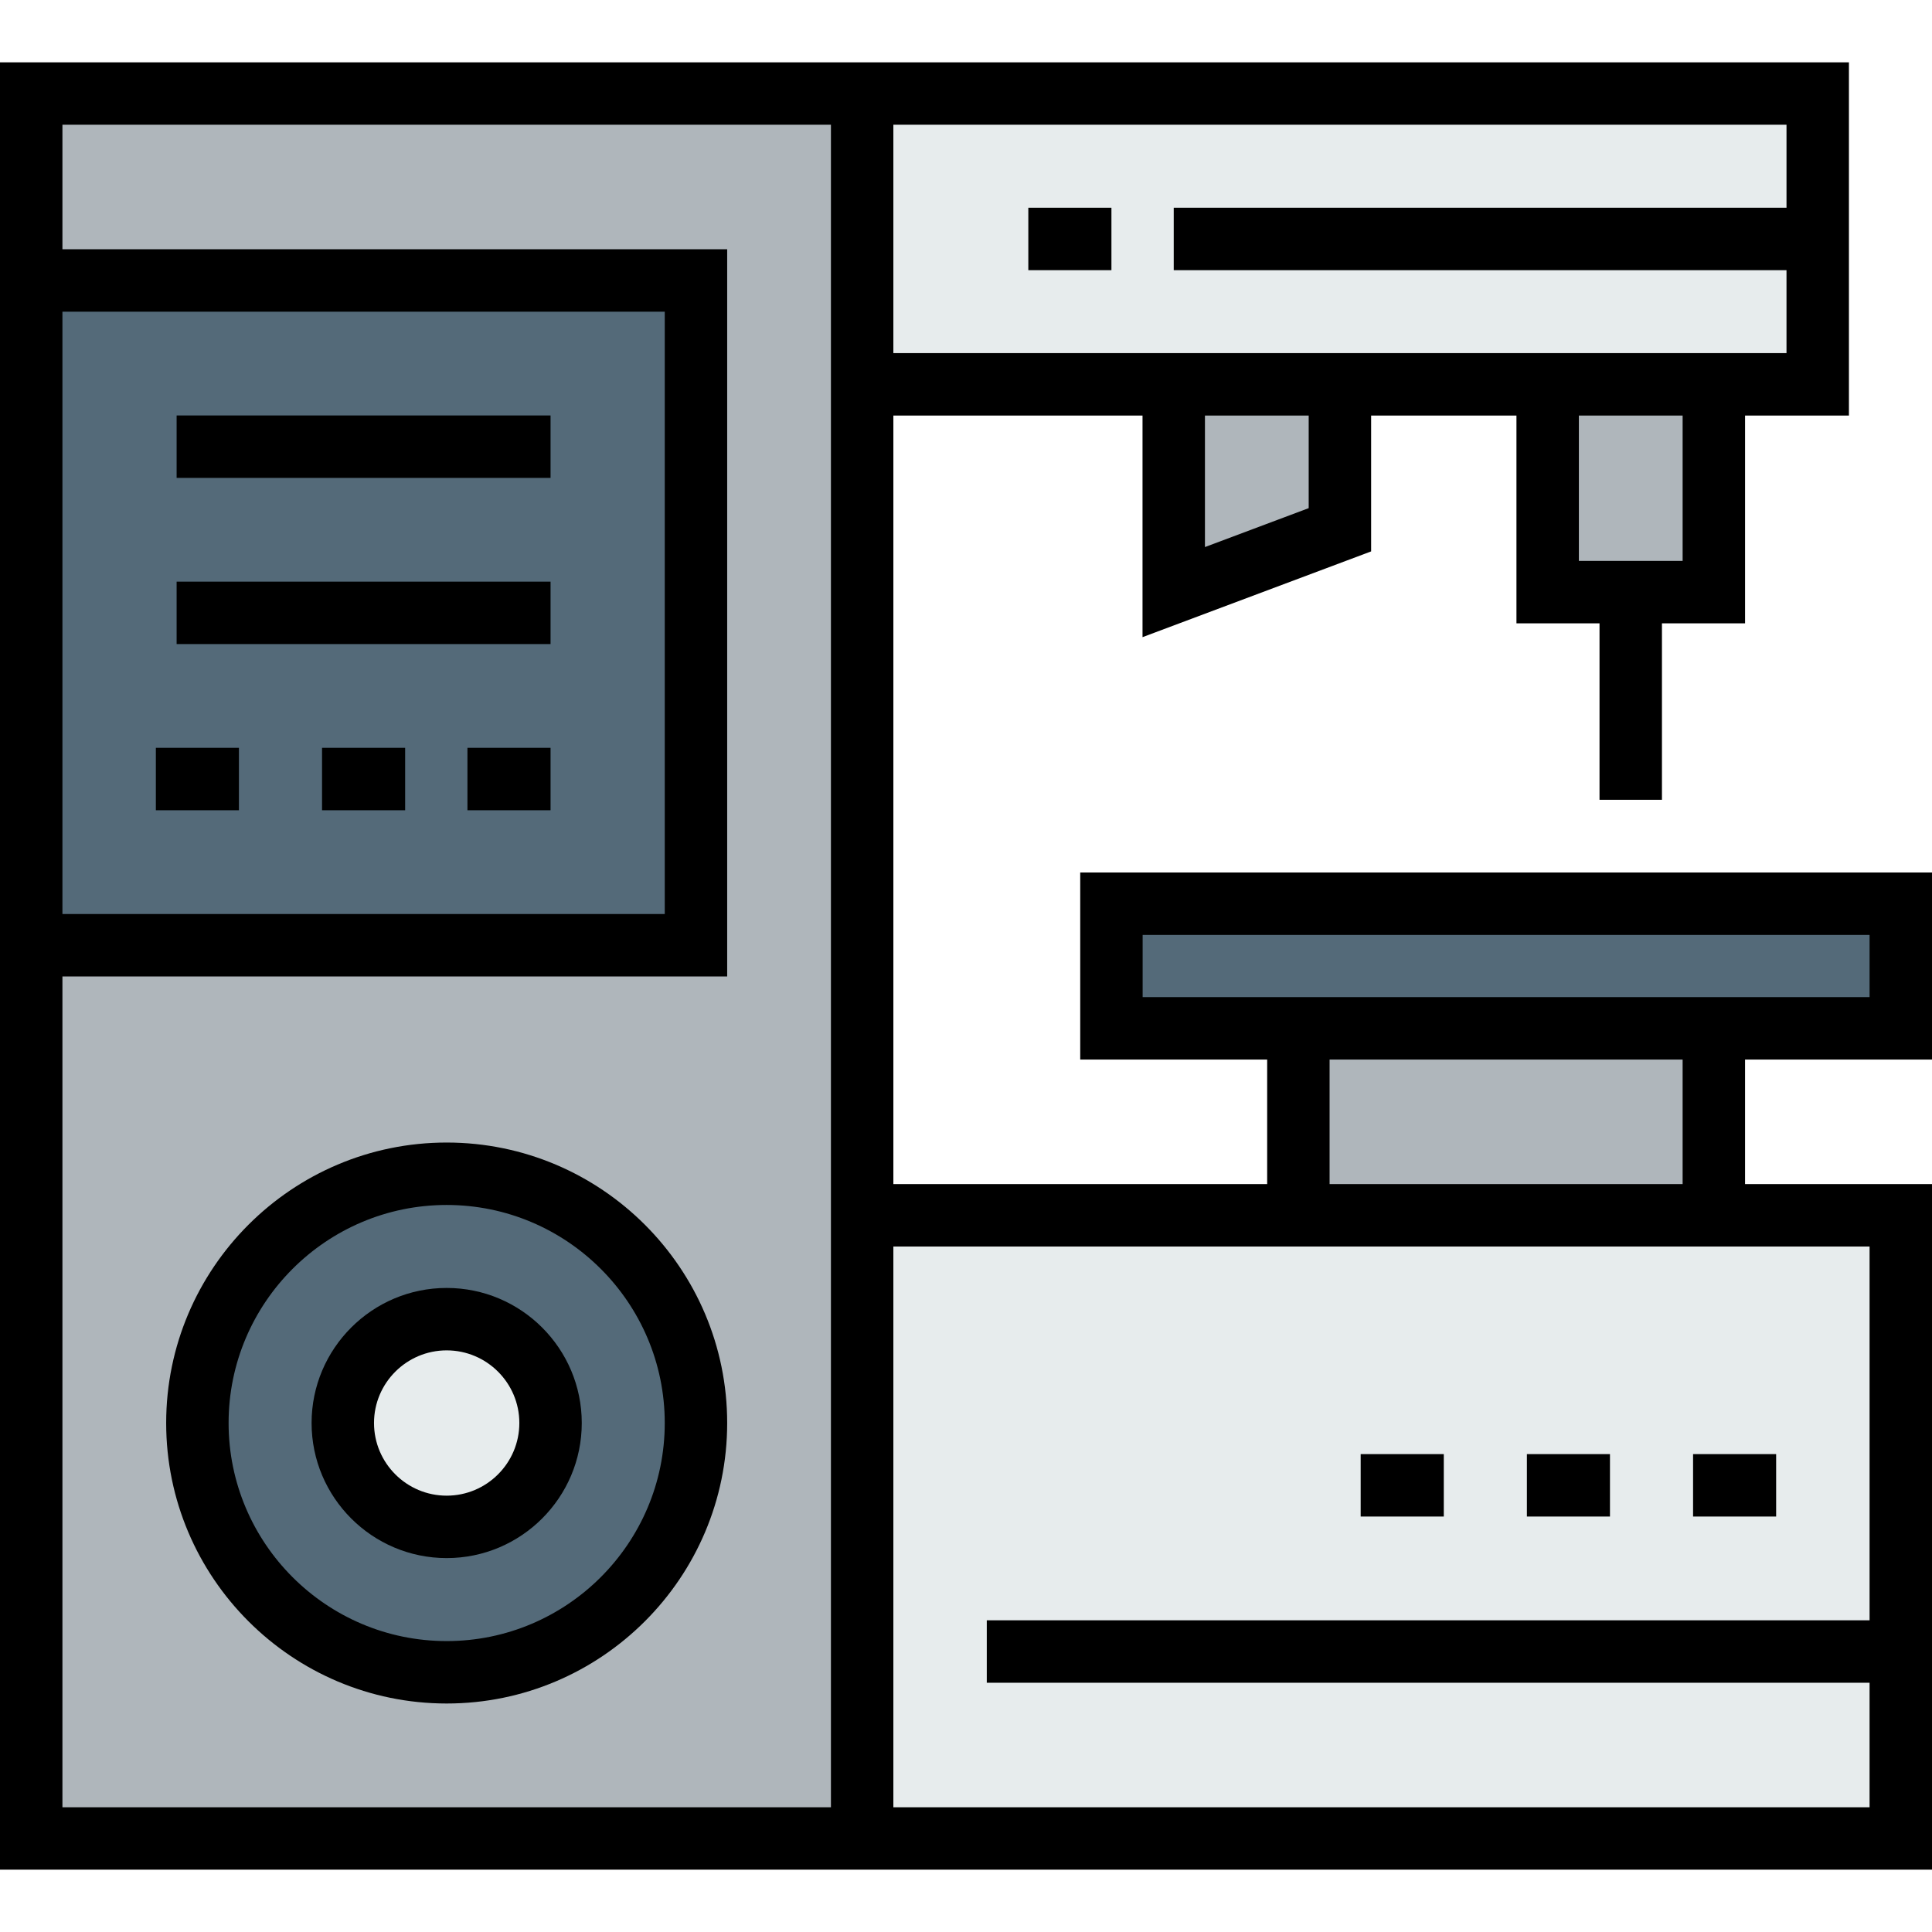
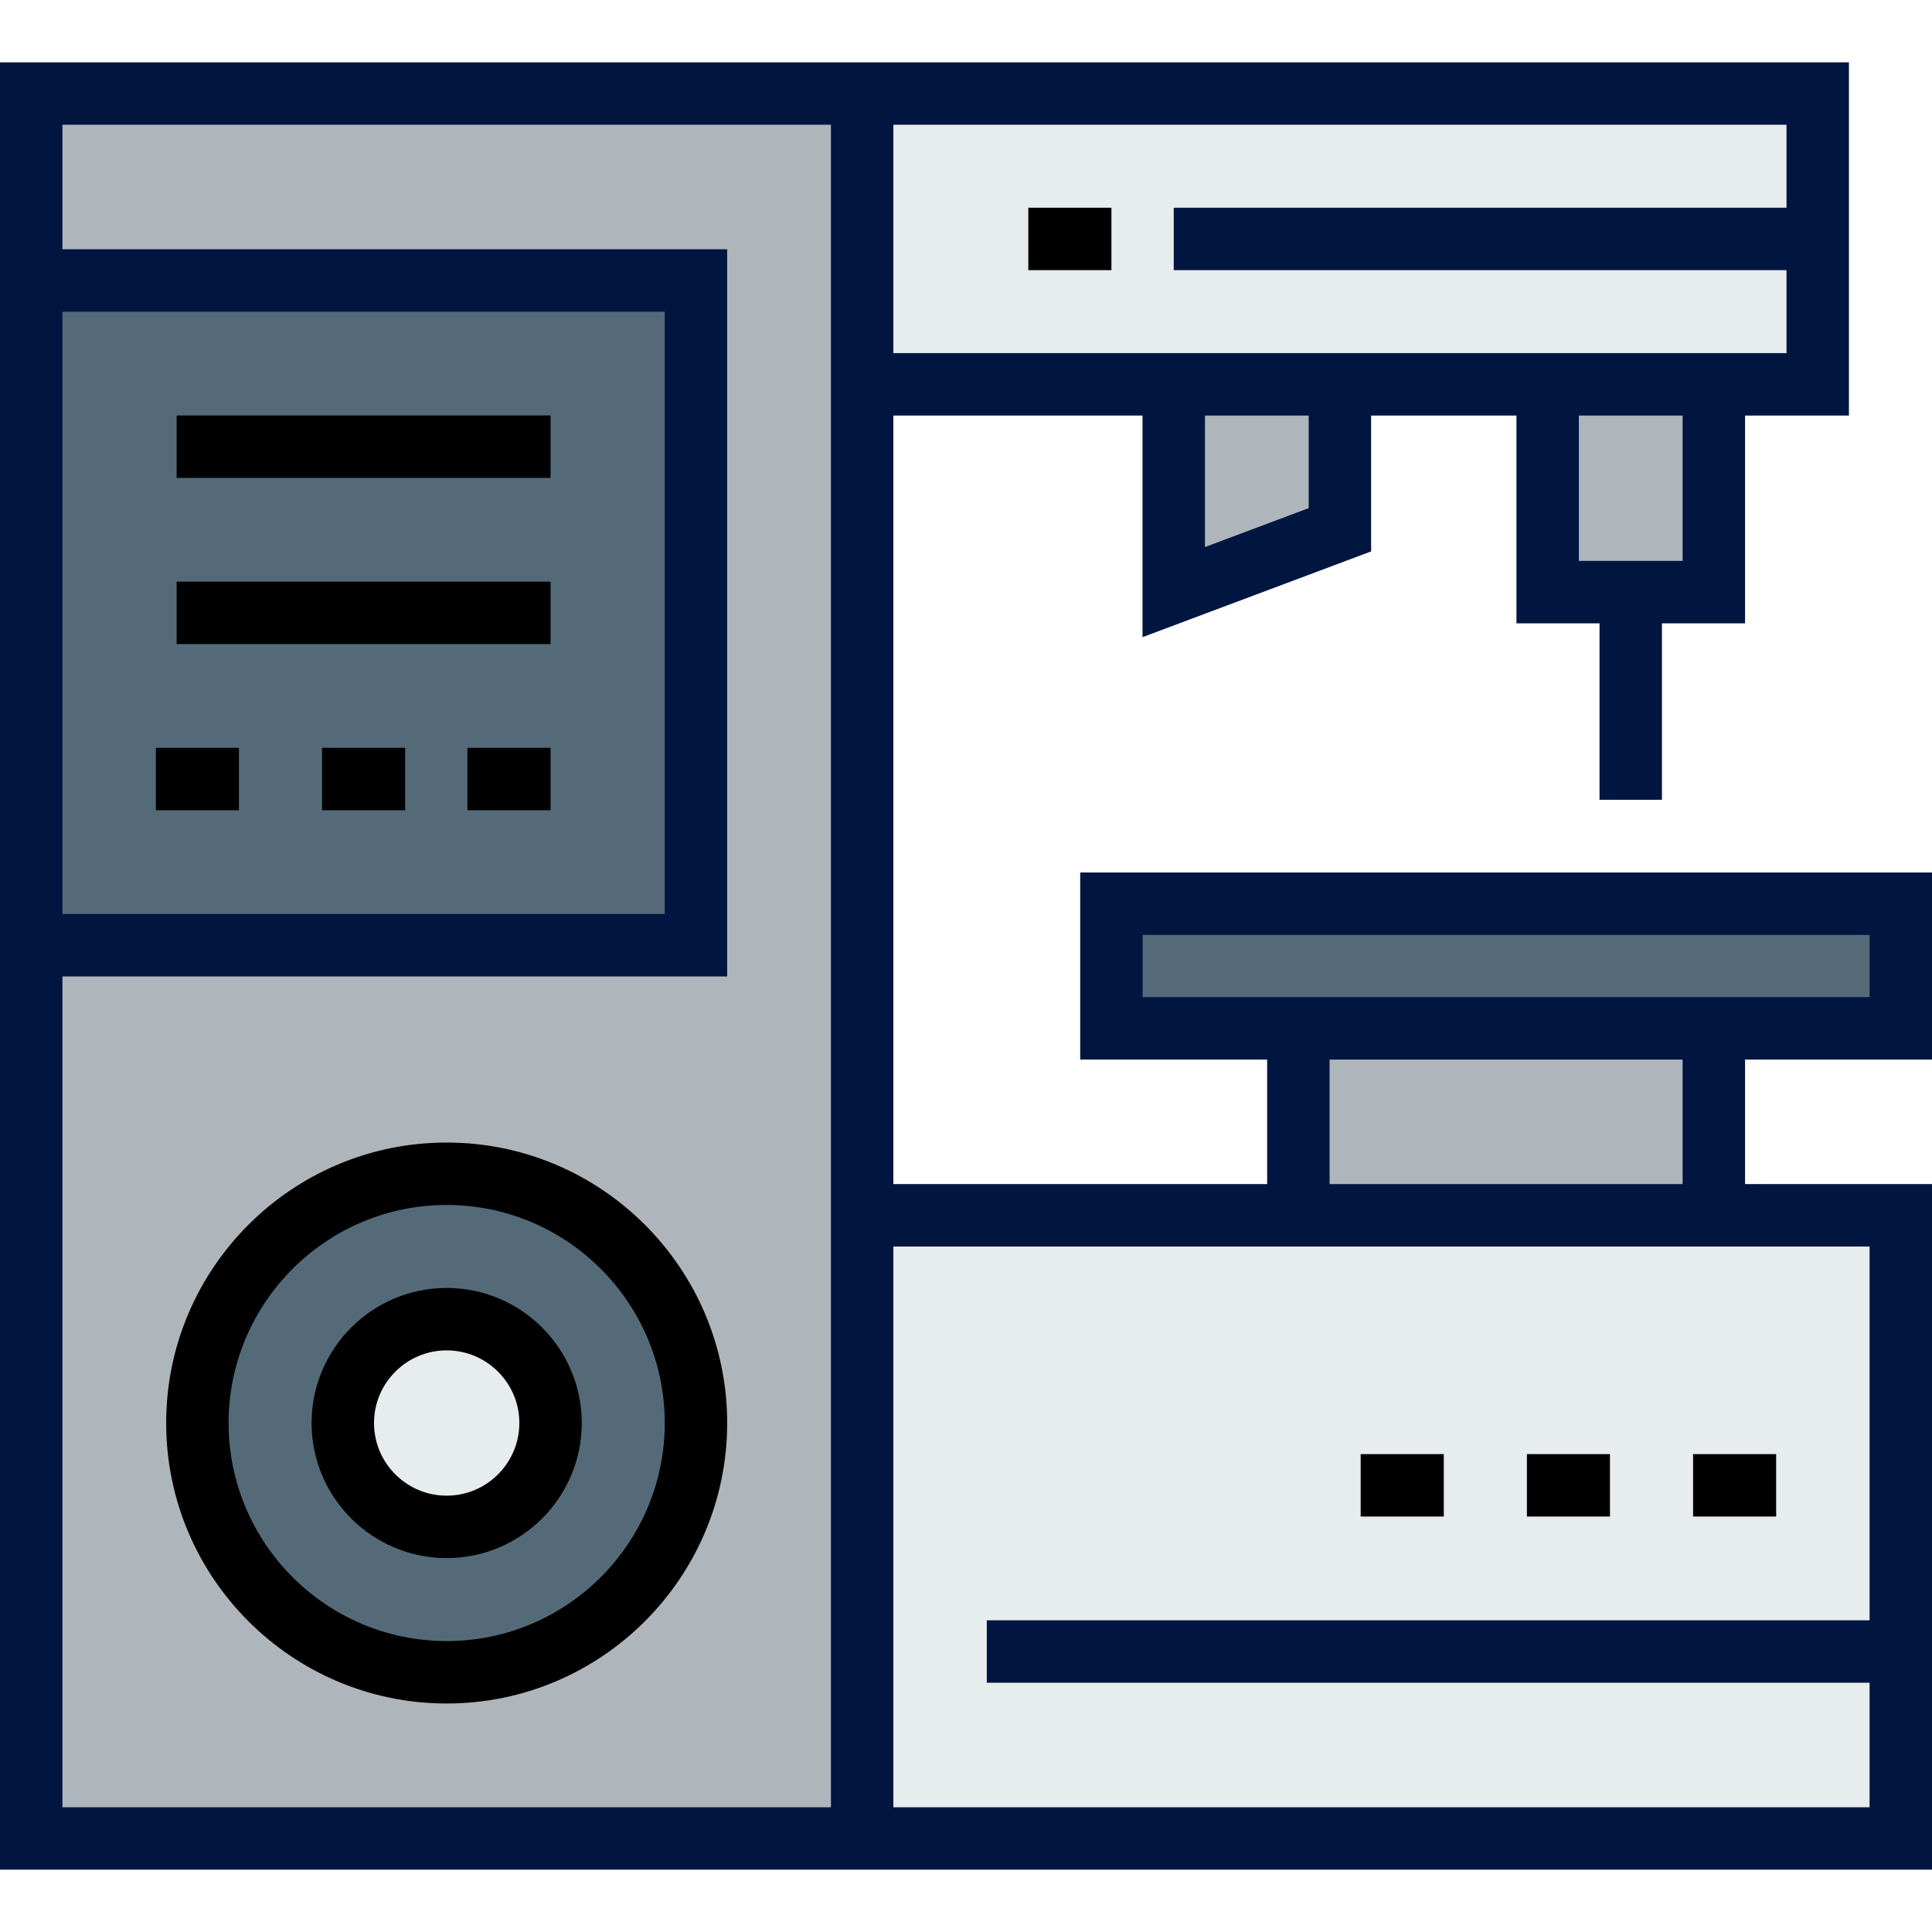
<svg xmlns="http://www.w3.org/2000/svg" version="1.1" id="Layer_1" x="0px" y="0px" viewBox="0 0 512 512" style="enable-background:new 0 0 512 512;" xml:space="preserve">
  <g>
    <rect x="410.147" y="101.864" style="fill:#AFB6BB;" width="44.039" height="55.057" />
    <polygon style="fill:#AFB6BB;" points="355.09,101.858 355.09,140.394 311.051,156.915 311.051,101.858  " />
    <rect x="344.083" y="272.516" style="fill:#AFB6BB;" width="110.103" height="49.542" />
  </g>
  <polygon style="fill:#E7ECED;" points="503.728,487.212 228.477,487.212 228.477,322.064 344.083,322.064 454.186,322.064   503.728,322.064 " />
  <polygon style="fill:#546A79;" points="503.728,239.49 503.728,272.521 454.186,272.521 344.083,272.521 294.541,272.521   294.541,239.49 " />
  <g>
    <polygon style="fill:#E7ECED;" points="481.714,101.858 454.186,101.858 410.147,101.858 355.09,101.858 311.051,101.858    228.477,101.858 228.477,24.788 481.714,24.788  " />
    <path style="fill:#E7ECED;" d="M118.374,349.592c15.198,0,27.528,12.319,27.528,27.517c0,15.209-12.33,27.528-27.528,27.528   s-27.528-12.319-27.528-27.528C90.846,361.912,103.176,349.592,118.374,349.592z" />
  </g>
  <g>
    <path style="fill:#546A79;" d="M118.374,311.057c36.484,0,66.064,29.569,66.064,66.053s-29.58,66.064-66.064,66.064   s-66.064-29.58-66.064-66.064S81.89,311.057,118.374,311.057z M145.903,377.11c0-15.198-12.33-27.517-27.528-27.517   s-27.528,12.319-27.528,27.517c0,15.209,12.33,27.528,27.528,27.528S145.903,392.319,145.903,377.11z" />
    <rect x="8.272" y="74.325" style="fill:#546A79;" width="176.166" height="176.166" />
  </g>
  <path style="fill:#AFB6BB;" d="M228.477,322.064v165.148H8.272V250.497h176.166V74.33H8.272V24.788h220.205v77.071V322.064z   M184.438,377.11c0-36.484-29.58-66.053-66.064-66.053s-66.064,29.569-66.064,66.053s29.58,66.064,66.064,66.064  S184.438,413.594,184.438,377.11z" />
-   <path d="M118.374,302.785c-40.989,0-74.336,33.342-74.336,74.326c0,40.988,33.346,74.335,74.336,74.335s74.336-33.346,74.336-74.334  C192.71,336.127,159.364,302.785,118.374,302.785z M118.374,434.902c-31.867,0-57.792-25.925-57.792-57.791  c0-31.862,25.926-57.782,57.792-57.782s57.792,25.92,57.792,57.782C176.166,408.977,150.242,434.902,118.374,434.902z" />
-   <path d="M118.374,341.32c-19.74,0-35.8,16.055-35.8,35.789c0,19.74,16.06,35.8,35.8,35.8s35.8-16.06,35.8-35.8  C154.175,357.375,138.115,341.32,118.374,341.32z M118.374,396.366c-10.619,0-19.257-8.638-19.257-19.257  c0-10.612,8.638-19.246,19.257-19.246s19.257,8.634,19.257,19.246C137.631,387.728,128.993,396.366,118.374,396.366z" />
-   <rect x="46.807" y="110.103" width="99.096" height="16.544" />
-   <rect x="46.807" y="154.142" width="99.096" height="16.544" />
-   <rect x="123.878" y="198.18" width="22.025" height="16.544" />
-   <rect x="85.343" y="198.18" width="22.025" height="16.544" />
-   <rect x="41.304" y="198.18" width="22.014" height="16.544" />
-   <path d="M512,280.793v-49.575H286.269v49.575h49.543v32.999H236.75V110.13h66.031v58.723l60.582-22.726V110.13h38.513v55.057h22.014  v46.774h16.544v-46.774h22.025V110.13h27.528V16.516H0v478.968h512V313.792h-49.542v-32.999H512L512,280.793z M302.813,247.761  h192.644v16.488H302.813V247.761z M346.818,134.662l-27.495,10.315V110.13h27.495V134.662z M445.914,148.644h-27.495V110.13h27.495  V148.644z M236.749,33.059h236.694v21.992H311.051v16.544h162.391v21.991H236.749V33.059z M176.166,82.602v159.623H16.544V82.602  H176.166z M16.544,478.941V258.768H192.71V66.058H16.544V33.059h203.662v445.881H16.544z M495.456,429.398H261.509v16.544h233.947  v32.999H236.749V330.336h258.708V429.398z M445.914,313.792h-93.559v-32.999h93.558v32.999H445.914z" />
-   <rect x="448.682" y="385.354" width="22.014" height="16.544" />
-   <rect x="404.644" y="385.354" width="22.014" height="16.544" />
-   <rect x="360.594" y="385.354" width="22.025" height="16.544" />
-   <rect x="272.516" y="55.052" width="22.025" height="16.544" />
+   <path fill="001540" d="M118.374,302.785c-40.989,0-74.336,33.342-74.336,74.326c0,40.988,33.346,74.335,74.336,74.335s74.336-33.346,74.336-74.334  C192.71,336.127,159.364,302.785,118.374,302.785z M118.374,434.902c-31.867,0-57.792-25.925-57.792-57.791  c0-31.862,25.926-57.782,57.792-57.782s57.792,25.92,57.792,57.782C176.166,408.977,150.242,434.902,118.374,434.902z" />
+   <path fill="001540" d="M118.374,341.32c-19.74,0-35.8,16.055-35.8,35.789c0,19.74,16.06,35.8,35.8,35.8s35.8-16.06,35.8-35.8  C154.175,357.375,138.115,341.32,118.374,341.32z M118.374,396.366c-10.619,0-19.257-8.638-19.257-19.257  c0-10.612,8.638-19.246,19.257-19.246s19.257,8.634,19.257,19.246C137.631,387.728,128.993,396.366,118.374,396.366z" />
+   <rect fill="001540" x="46.807" y="110.103" width="99.096" height="16.544" />
+   <rect fill="001540" x="46.807" y="154.142" width="99.096" height="16.544" />
+   <rect fill="001540" x="123.878" y="198.18" width="22.025" height="16.544" />
+   <rect fill="001540" x="85.343" y="198.18" width="22.025" height="16.544" />
+   <rect fill="001540" x="41.304" y="198.18" width="22.014" height="16.544" />
+   <path fill="#001540" d="M512,280.793v-49.575H286.269v49.575h49.543v32.999H236.75V110.13h66.031v58.723l60.582-22.726V110.13h38.513v55.057h22.014  v46.774h16.544v-46.774h22.025V110.13h27.528V16.516H0v478.968h512V313.792h-49.542v-32.999H512L512,280.793z M302.813,247.761  h192.644v16.488H302.813V247.761z M346.818,134.662l-27.495,10.315V110.13h27.495V134.662z M445.914,148.644h-27.495V110.13h27.495  V148.644z M236.749,33.059h236.694v21.992H311.051v16.544h162.391v21.991H236.749V33.059z M176.166,82.602v159.623H16.544V82.602  H176.166z M16.544,478.941V258.768H192.71V66.058H16.544V33.059h203.662v445.881H16.544z M495.456,429.398H261.509v16.544h233.947  v32.999H236.749V330.336h258.708V429.398z M445.914,313.792h-93.559v-32.999h93.558v32.999H445.914z" />
+   <rect fill="001540" x="448.682" y="385.354" width="22.014" height="16.544" />
+   <rect fill="001540" x="404.644" y="385.354" width="22.014" height="16.544" />
+   <rect fill="001540" x="360.594" y="385.354" width="22.025" height="16.544" />
+   <rect fill="001540" x="272.516" y="55.052" width="22.025" height="16.544" />
  <g>
</g>
  <g>
</g>
  <g>
</g>
  <g>
</g>
  <g>
</g>
  <g>
</g>
  <g>
</g>
  <g>
</g>
  <g>
</g>
  <g>
</g>
  <g>
</g>
  <g>
</g>
  <g>
</g>
  <g>
</g>
  <g>
</g>
</svg>
